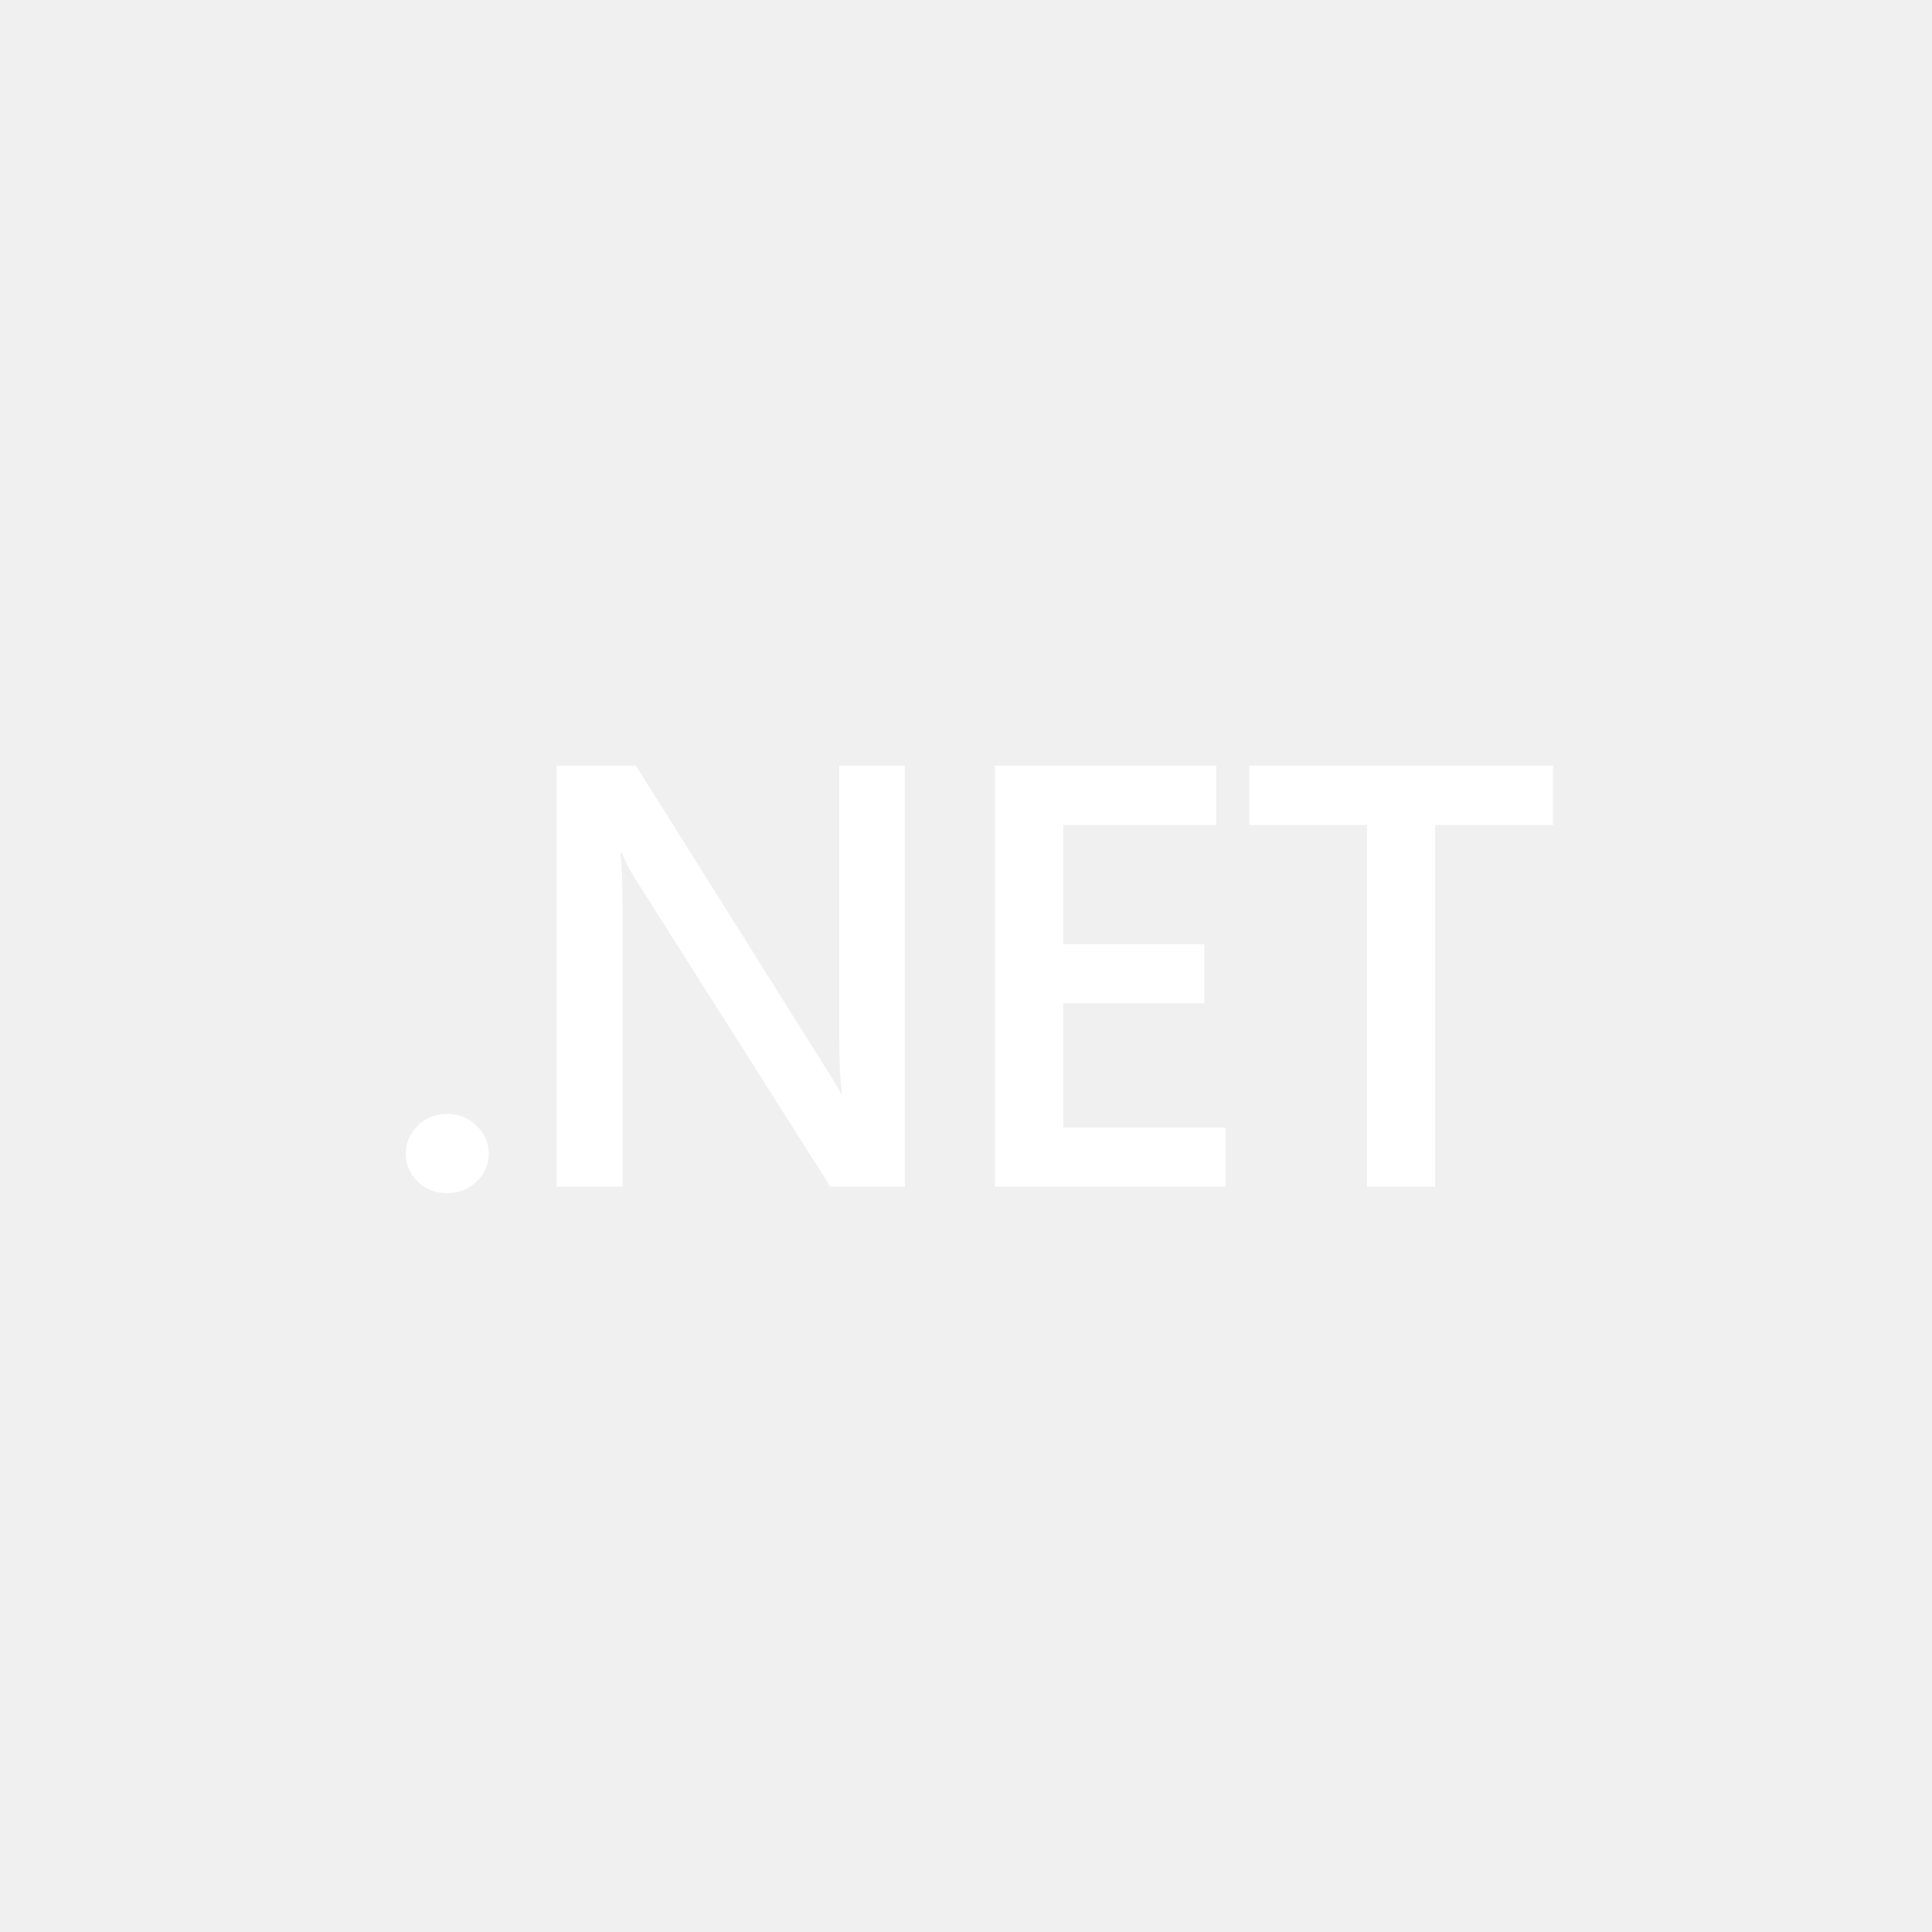
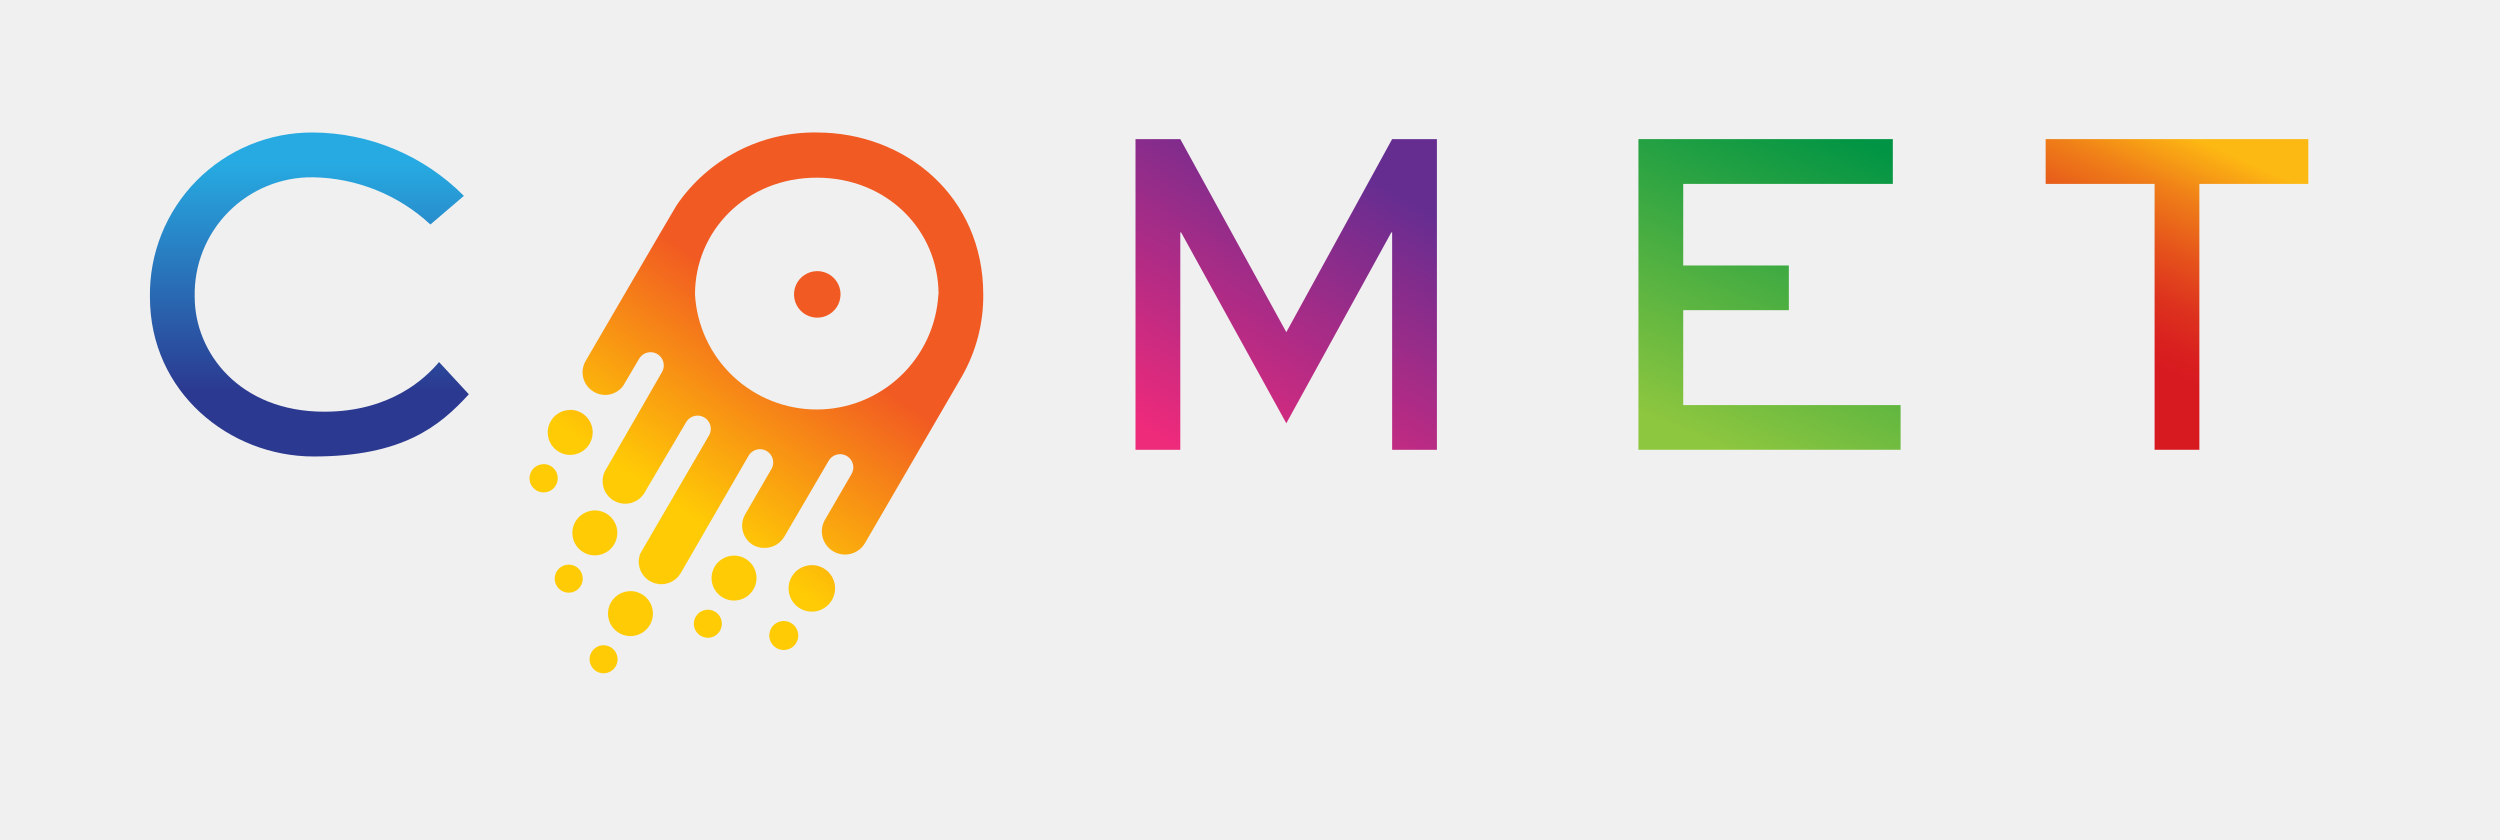
- <svg xmlns="http://www.w3.org/2000/svg" width="456" height="456" viewBox="0 0 456 456" version="1.1" xml:space="preserve" style="fill-rule:evenodd;clip-rule:evenodd;stroke-linejoin:round;stroke-miterlimit:2;">
-   <path d="m 105.5,281.609 c -2.703,0 -5.001,-0.9 -6.893,-2.702 -1.892,-1.848 -2.838,-4.042 -2.838,-6.582 0,-2.587 0.946,-4.804 2.838,-6.652 1.892,-1.848 4.19,-2.772 6.893,-2.772 2.748,0 5.068,0.924 6.96,2.772 1.937,1.848 2.906,4.064 2.906,6.652 0,2.54 -0.968,4.734 -2.906,6.582 -1.892,1.802 -4.212,2.702 -6.96,2.702 z" style="fill:#ffffff;fill-rule:nonzero;stroke-width:0.838" />
-   <path d="M 213.561,280.084 H 195.99 L 149.7,207.054 c -1.171,-1.848 -2.14,-3.765 -2.906,-5.751 h -0.406 c 0.361,2.125 0.541,6.675 0.541,13.65 v 65.132 h -15.543 v -99.36 h 18.719 l 44.737,71.298 c 1.892,2.957 3.109,4.989 3.649,6.098 h 0.27 c -0.45,-2.632 -0.676,-7.09 -0.676,-13.373 v -64.023 h 15.476 z" style="fill:#ffffff;fill-rule:nonzero;stroke-width:0.838" />
-   <path d="m 289.251,280.084 h -54.401 v -99.36 h 52.238 v 13.997 h -36.154 v 28.131 h 33.316 v 13.927 h -33.316 v 29.378 h 38.316 z" style="fill:#ffffff;fill-rule:nonzero;stroke-width:0.838" />
-   <path d="M 366.565,194.721 H 338.722 v 85.363 h -16.084 v -85.363 h -27.775 v -13.997 h 71.701 z" style="fill:#ffffff;fill-rule:nonzero;stroke-width:0.838" />
+ <svg xmlns="http://www.w3.org/2000/svg" width="432" height="145" viewBox="0 0 432 145" fill="none">
+   <path d="M81.017 68.131C75.97 73.649 69.578 78.88 54.185 78.88C39.65 78.88 25.907 67.778 25.907 51.325C25.846 47.601 26.53 43.901 27.918 40.445C29.306 36.988 31.371 33.843 33.991 31.195C36.611 28.547 39.733 26.449 43.175 25.023C46.617 23.598 50.309 22.875 54.034 22.895C58.894 22.916 63.703 23.893 68.186 25.773C72.668 27.652 76.737 30.395 80.159 33.847L74.372 38.792C68.852 33.667 61.633 30.761 54.101 30.634C51.384 30.597 48.688 31.108 46.174 32.138C43.66 33.168 41.38 34.694 39.47 36.626C37.56 38.558 36.059 40.856 35.058 43.382C34.057 45.907 33.577 48.609 33.645 51.325C33.645 60.914 41.366 71.142 56.035 71.142C67.492 71.142 73.514 65.355 75.869 62.563L81.017 68.131Z" fill="url(#paint0_linear_21_145)" />
+   <path d="M204.09 40.155H203.955V77.72H196.217V24.039H203.955L222.275 57.398L240.561 24.039H248.299V77.72H240.561V40.155H240.426L222.275 73.144L204.09 40.155Z" fill="url(#paint1_linear_21_145)" />
+   <path d="M327.079 24.039V31.778H290.86V45.875H309.112V53.596H290.86V69.998H328.424V77.72H283.122V24.039H327.079Z" fill="url(#paint2_linear_21_145)" />
+   <path d="M398.877 24.039V31.778H380.052V77.72H372.314V31.778H353.49V24.039H398.877Z" fill="url(#paint3_linear_21_145)" />
+   <path d="M130.727 99.875C130.73 100.644 130.505 101.397 130.08 102.038C129.655 102.68 129.05 103.18 128.34 103.477C127.63 103.774 126.848 103.853 126.093 103.705C125.338 103.557 124.644 103.188 124.099 102.645C123.554 102.103 123.182 101.41 123.031 100.656C122.88 99.902 122.956 99.119 123.249 98.408C123.543 97.697 124.041 97.089 124.68 96.662C125.32 96.234 126.072 96.006 126.841 96.006C127.869 96.006 128.855 96.413 129.583 97.138C130.311 97.863 130.723 98.847 130.727 99.875ZM122.316 105.359C121.837 105.359 121.368 105.501 120.97 105.767C120.572 106.033 120.261 106.412 120.078 106.854C119.895 107.297 119.847 107.784 119.94 108.254C120.033 108.724 120.264 109.155 120.603 109.494C120.942 109.833 121.373 110.064 121.843 110.157C122.313 110.251 122.8 110.203 123.243 110.019C123.686 109.836 124.064 109.525 124.33 109.127C124.596 108.729 124.738 108.26 124.738 107.781C124.741 107.458 124.678 107.138 124.554 106.84C124.43 106.541 124.247 106.271 124.016 106.045C123.785 105.819 123.511 105.642 123.211 105.524C122.91 105.406 122.588 105.35 122.265 105.359H122.316ZM140.299 97.654C139.503 97.651 138.724 97.884 138.061 98.324C137.397 98.763 136.879 99.39 136.573 100.124C136.266 100.859 136.184 101.668 136.337 102.449C136.49 103.23 136.872 103.948 137.433 104.512C137.995 105.076 138.711 105.46 139.492 105.617C140.272 105.773 141.081 105.695 141.817 105.391C142.553 105.087 143.182 104.572 143.624 103.91C144.067 103.249 144.303 102.471 144.303 101.675C144.305 101.143 144.202 100.617 143.998 100.126C143.795 99.635 143.496 99.189 143.118 98.815C142.741 98.441 142.293 98.145 141.8 97.946C141.307 97.747 140.78 97.647 140.249 97.654H140.299ZM141.241 46.85C140.445 46.847 139.666 47.08 139.003 47.52C138.339 47.96 137.822 48.586 137.515 49.321C137.208 50.055 137.126 50.864 137.279 51.645C137.432 52.426 137.814 53.144 138.375 53.708C138.937 54.272 139.653 54.657 140.434 54.813C141.214 54.97 142.023 54.891 142.759 54.587C143.495 54.283 144.124 53.768 144.566 53.106C145.009 52.445 145.245 51.667 145.245 50.871C145.245 50.34 145.14 49.815 144.936 49.325C144.731 48.835 144.432 48.39 144.055 48.016C143.678 47.642 143.231 47.347 142.74 47.147C142.248 46.947 141.721 46.846 141.191 46.85H141.241ZM135.521 107.31C135.023 107.294 134.53 107.426 134.107 107.691C133.684 107.956 133.349 108.342 133.147 108.798C132.944 109.254 132.882 109.761 132.969 110.252C133.056 110.744 133.288 111.198 133.635 111.557C133.982 111.916 134.428 112.164 134.917 112.267C135.405 112.371 135.913 112.326 136.376 112.14C136.839 111.953 137.236 111.632 137.515 111.218C137.794 110.804 137.944 110.316 137.944 109.817C137.944 109.166 137.692 108.541 137.24 108.073C136.788 107.606 136.172 107.332 135.521 107.31ZM108.942 102.146C108.171 102.146 107.418 102.375 106.778 102.804C106.138 103.234 105.64 103.844 105.347 104.557C105.055 105.27 104.981 106.053 105.135 106.809C105.289 107.564 105.664 108.256 106.213 108.797C106.761 109.339 107.458 109.705 108.215 109.849C108.972 109.993 109.755 109.909 110.464 109.607C111.174 109.305 111.777 108.799 112.198 108.154C112.619 107.508 112.838 106.752 112.828 105.981C112.815 104.959 112.4 103.984 111.672 103.266C110.945 102.548 109.964 102.146 108.942 102.146ZM104.299 111.499C103.82 111.499 103.352 111.641 102.953 111.907C102.555 112.173 102.244 112.552 102.061 112.994C101.878 113.437 101.83 113.924 101.923 114.394C102.017 114.864 102.247 115.296 102.586 115.634C102.925 115.973 103.357 116.204 103.826 116.297C104.296 116.391 104.783 116.343 105.226 116.16C105.669 115.976 106.047 115.666 106.313 115.267C106.579 114.869 106.721 114.401 106.721 113.921C106.721 113.279 106.466 112.663 106.012 112.209C105.558 111.754 104.942 111.499 104.299 111.499ZM102.785 88.2C102.016 88.2 101.265 88.428 100.626 88.855C99.987 89.282 99.489 89.889 99.195 90.599C98.901 91.309 98.824 92.09 98.974 92.844C99.124 93.598 99.494 94.29 100.037 94.834C100.581 95.377 101.273 95.747 102.027 95.897C102.781 96.047 103.562 95.97 104.272 95.676C104.982 95.382 105.589 94.884 106.016 94.245C106.443 93.606 106.671 92.855 106.671 92.086C106.676 91.066 106.277 90.085 105.562 89.357C104.846 88.629 103.873 88.213 102.852 88.2H102.785ZM98.277 97.57C97.797 97.57 97.329 97.712 96.931 97.978C96.532 98.245 96.222 98.623 96.039 99.066C95.855 99.508 95.807 99.995 95.901 100.465C95.994 100.935 96.225 101.367 96.564 101.705C96.903 102.044 97.334 102.275 97.804 102.368C98.274 102.462 98.761 102.414 99.204 102.231C99.646 102.047 100.025 101.737 100.291 101.338C100.557 100.94 100.699 100.472 100.699 99.993C100.701 99.674 100.64 99.358 100.519 99.063C100.398 98.768 100.22 98.5 99.995 98.275C99.769 98.049 99.501 97.871 99.206 97.75C98.911 97.629 98.595 97.568 98.277 97.57ZM98.529 70.839C97.76 70.839 97.009 71.067 96.37 71.494C95.731 71.921 95.233 72.528 94.939 73.238C94.645 73.948 94.568 74.73 94.718 75.483C94.868 76.237 95.238 76.93 95.781 77.473C96.325 78.016 97.017 78.387 97.771 78.537C98.525 78.686 99.306 78.609 100.016 78.315C100.726 78.021 101.333 77.523 101.76 76.884C102.187 76.245 102.415 75.494 102.415 74.725C102.417 74.213 102.318 73.706 102.124 73.233C101.93 72.76 101.644 72.329 101.283 71.966C100.922 71.604 100.493 71.316 100.02 71.12C99.547 70.924 99.041 70.822 98.529 70.822V70.839ZM93.936 80.209C93.453 80.209 92.981 80.353 92.579 80.622C92.178 80.89 91.865 81.272 91.681 81.719C91.497 82.166 91.45 82.657 91.545 83.131C91.641 83.604 91.875 84.039 92.218 84.379C92.561 84.72 92.997 84.951 93.471 85.043C93.945 85.135 94.436 85.085 94.882 84.897C95.327 84.71 95.707 84.395 95.973 83.992C96.239 83.588 96.379 83.115 96.376 82.632C96.378 82.311 96.316 81.993 96.195 81.696C96.073 81.399 95.893 81.129 95.666 80.902C95.439 80.675 95.169 80.495 94.873 80.374C94.576 80.252 94.257 80.19 93.936 80.192V80.209ZM169.907 50.888C169.954 55.834 168.689 60.704 166.239 65.002L149.417 93.936C148.87 94.816 148.003 95.45 146.998 95.704C145.994 95.958 144.93 95.813 144.03 95.299C143.131 94.785 142.465 93.942 142.174 92.947C141.883 91.953 141.989 90.884 142.469 89.966L147.079 82.026C147.251 81.766 147.368 81.473 147.422 81.166C147.477 80.859 147.469 80.544 147.397 80.24C147.326 79.937 147.193 79.651 147.007 79.4C146.821 79.15 146.586 78.94 146.316 78.784C146.046 78.628 145.747 78.528 145.437 78.492C145.128 78.456 144.814 78.483 144.515 78.572C144.216 78.662 143.938 78.811 143.699 79.012C143.461 79.212 143.265 79.46 143.125 79.738L135.538 92.725C135.196 93.315 134.705 93.805 134.115 94.148C133.525 94.49 132.856 94.672 132.174 94.677C131.476 94.707 130.783 94.543 130.172 94.206C129.282 93.686 128.635 92.835 128.37 91.839C128.105 90.843 128.245 89.783 128.759 88.89L132.123 83.086L133.368 80.933C133.63 80.411 133.682 79.81 133.515 79.251C133.348 78.693 132.974 78.219 132.469 77.927C131.965 77.635 131.367 77.546 130.8 77.68C130.232 77.813 129.737 78.158 129.415 78.645L117.639 99.017C117.296 99.605 116.805 100.093 116.215 100.432C115.624 100.771 114.956 100.95 114.275 100.951C113.59 100.949 112.918 100.77 112.323 100.43C111.518 99.966 110.906 99.229 110.597 98.353C110.288 97.476 110.304 96.518 110.641 95.652L122.585 75.129C122.847 74.608 122.899 74.006 122.732 73.448C122.565 72.889 122.191 72.415 121.686 72.123C121.181 71.831 120.584 71.743 120.016 71.876C119.449 72.01 118.953 72.355 118.632 72.841L111.533 84.869C111.296 85.349 110.963 85.775 110.554 86.12C110.146 86.466 109.67 86.723 109.158 86.877C108.646 87.031 108.107 87.079 107.576 87.016C107.044 86.953 106.532 86.782 106.069 86.512C105.607 86.243 105.205 85.882 104.888 85.45C104.572 85.019 104.347 84.528 104.228 84.006C104.11 83.484 104.099 82.944 104.198 82.418C104.297 81.892 104.503 81.392 104.804 80.95L114.393 64.295C114.544 64.036 114.643 63.749 114.683 63.451C114.724 63.154 114.705 62.851 114.628 62.56C114.552 62.27 114.419 61.997 114.237 61.758C114.055 61.519 113.828 61.318 113.568 61.166C113.044 60.861 112.42 60.776 111.833 60.931C111.246 61.085 110.745 61.466 110.439 61.991L107.664 66.701C107.303 67.177 106.838 67.565 106.304 67.833C105.771 68.101 105.182 68.243 104.585 68.249C103.893 68.244 103.215 68.058 102.617 67.71C102.172 67.453 101.782 67.11 101.47 66.701C101.158 66.293 100.93 65.826 100.798 65.329C100.667 64.832 100.635 64.314 100.705 63.804C100.774 63.295 100.944 62.804 101.204 62.361C101.204 62.361 116.781 35.613 116.933 35.445C119.619 31.518 123.235 28.317 127.459 26.128C131.683 23.938 136.383 22.828 141.14 22.895C156.533 22.895 169.907 33.998 169.907 50.888ZM162.185 50.888C162.185 39.785 153.303 30.701 141.14 30.701C128.978 30.701 120.095 39.852 120.095 50.888C120.399 56.259 122.747 61.31 126.657 65.006C130.568 68.701 135.743 70.76 141.123 70.76C146.503 70.76 151.679 68.701 155.589 65.006C159.5 61.31 161.847 56.259 162.151 50.888H162.185Z" fill="url(#paint4_linear_21_145)" />
+   <defs>
+     <linearGradient id="paint0_linear_21_145" x1="53.462" y1="78.88" x2="53.462" y2="22.895" gradientUnits="userSpaceOnUse">
+       <stop offset="0.2" stop-color="#2B3990" />
+       <stop offset="0.9" stop-color="#27AAE1" />
+     </linearGradient>
+     <linearGradient id="paint1_linear_21_145" x1="247.609" y1="7.688" x2="205.923" y2="78.746" gradientUnits="userSpaceOnUse">
+       <stop offset="0.31" stop-color="#662D91" />
+       <stop offset="1" stop-color="#EE2A7B" />
+     </linearGradient>
+     <linearGradient id="paint2_linear_21_145" x1="324.202" y1="6.981" x2="292.004" y2="83.708" gradientUnits="userSpaceOnUse">
+       <stop offset="0.2" stop-color="#009444" />
+       <stop offset="0.9" stop-color="#8DC63F" />
+     </linearGradient>
+     <linearGradient id="paint3_linear_21_145" x1="384.729" y1="10.733" x2="352.531" y2="82.716" gradientUnits="userSpaceOnUse">
+       <stop offset="0.18" stop-color="#FDB913" />
+       <stop offset="0.19" stop-color="#FCB413" />
+       <stop offset="0.31" stop-color="#EF7D18" />
+       <stop offset="0.43" stop-color="#E5521B" />
+       <stop offset="0.53" stop-color="#DD331E" />
+       <stop offset="0.62" stop-color="#D9201F" />
+       <stop offset="0.68" stop-color="#D71920" />
+     </linearGradient>
+     <linearGradient id="paint4_linear_21_145" x1="92.439" y1="124.15" x2="156.852" y2="31.306" gradientUnits="userSpaceOnUse">
+       <stop offset="0.39" stop-color="#FFCB05" />
+       <stop offset="0.72" stop-color="#F15A22" />
+     </linearGradient>
+   </defs>
</svg>
